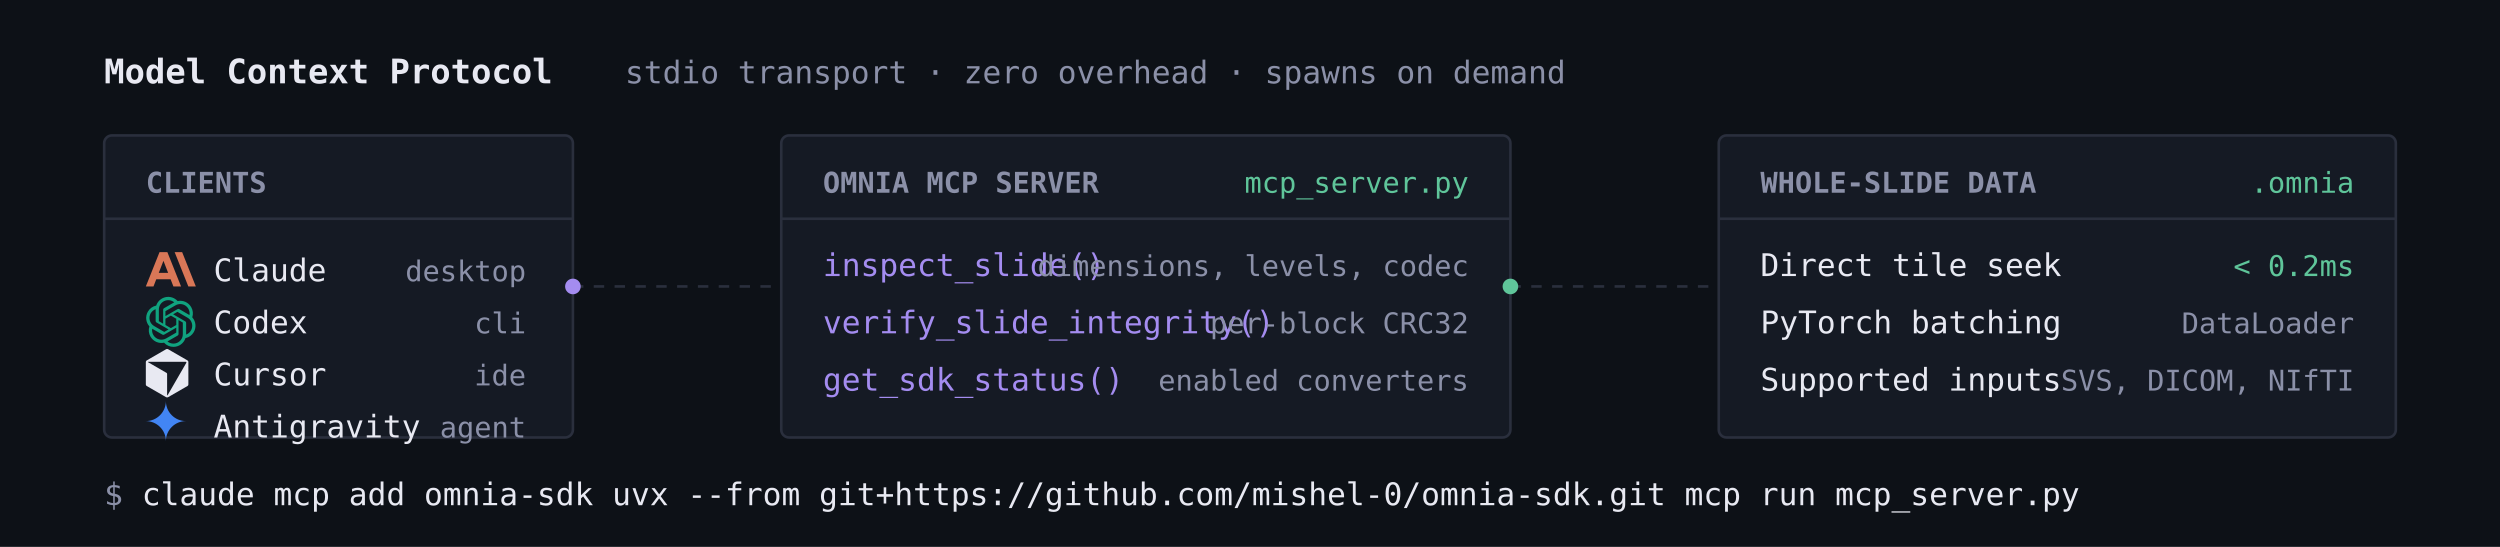
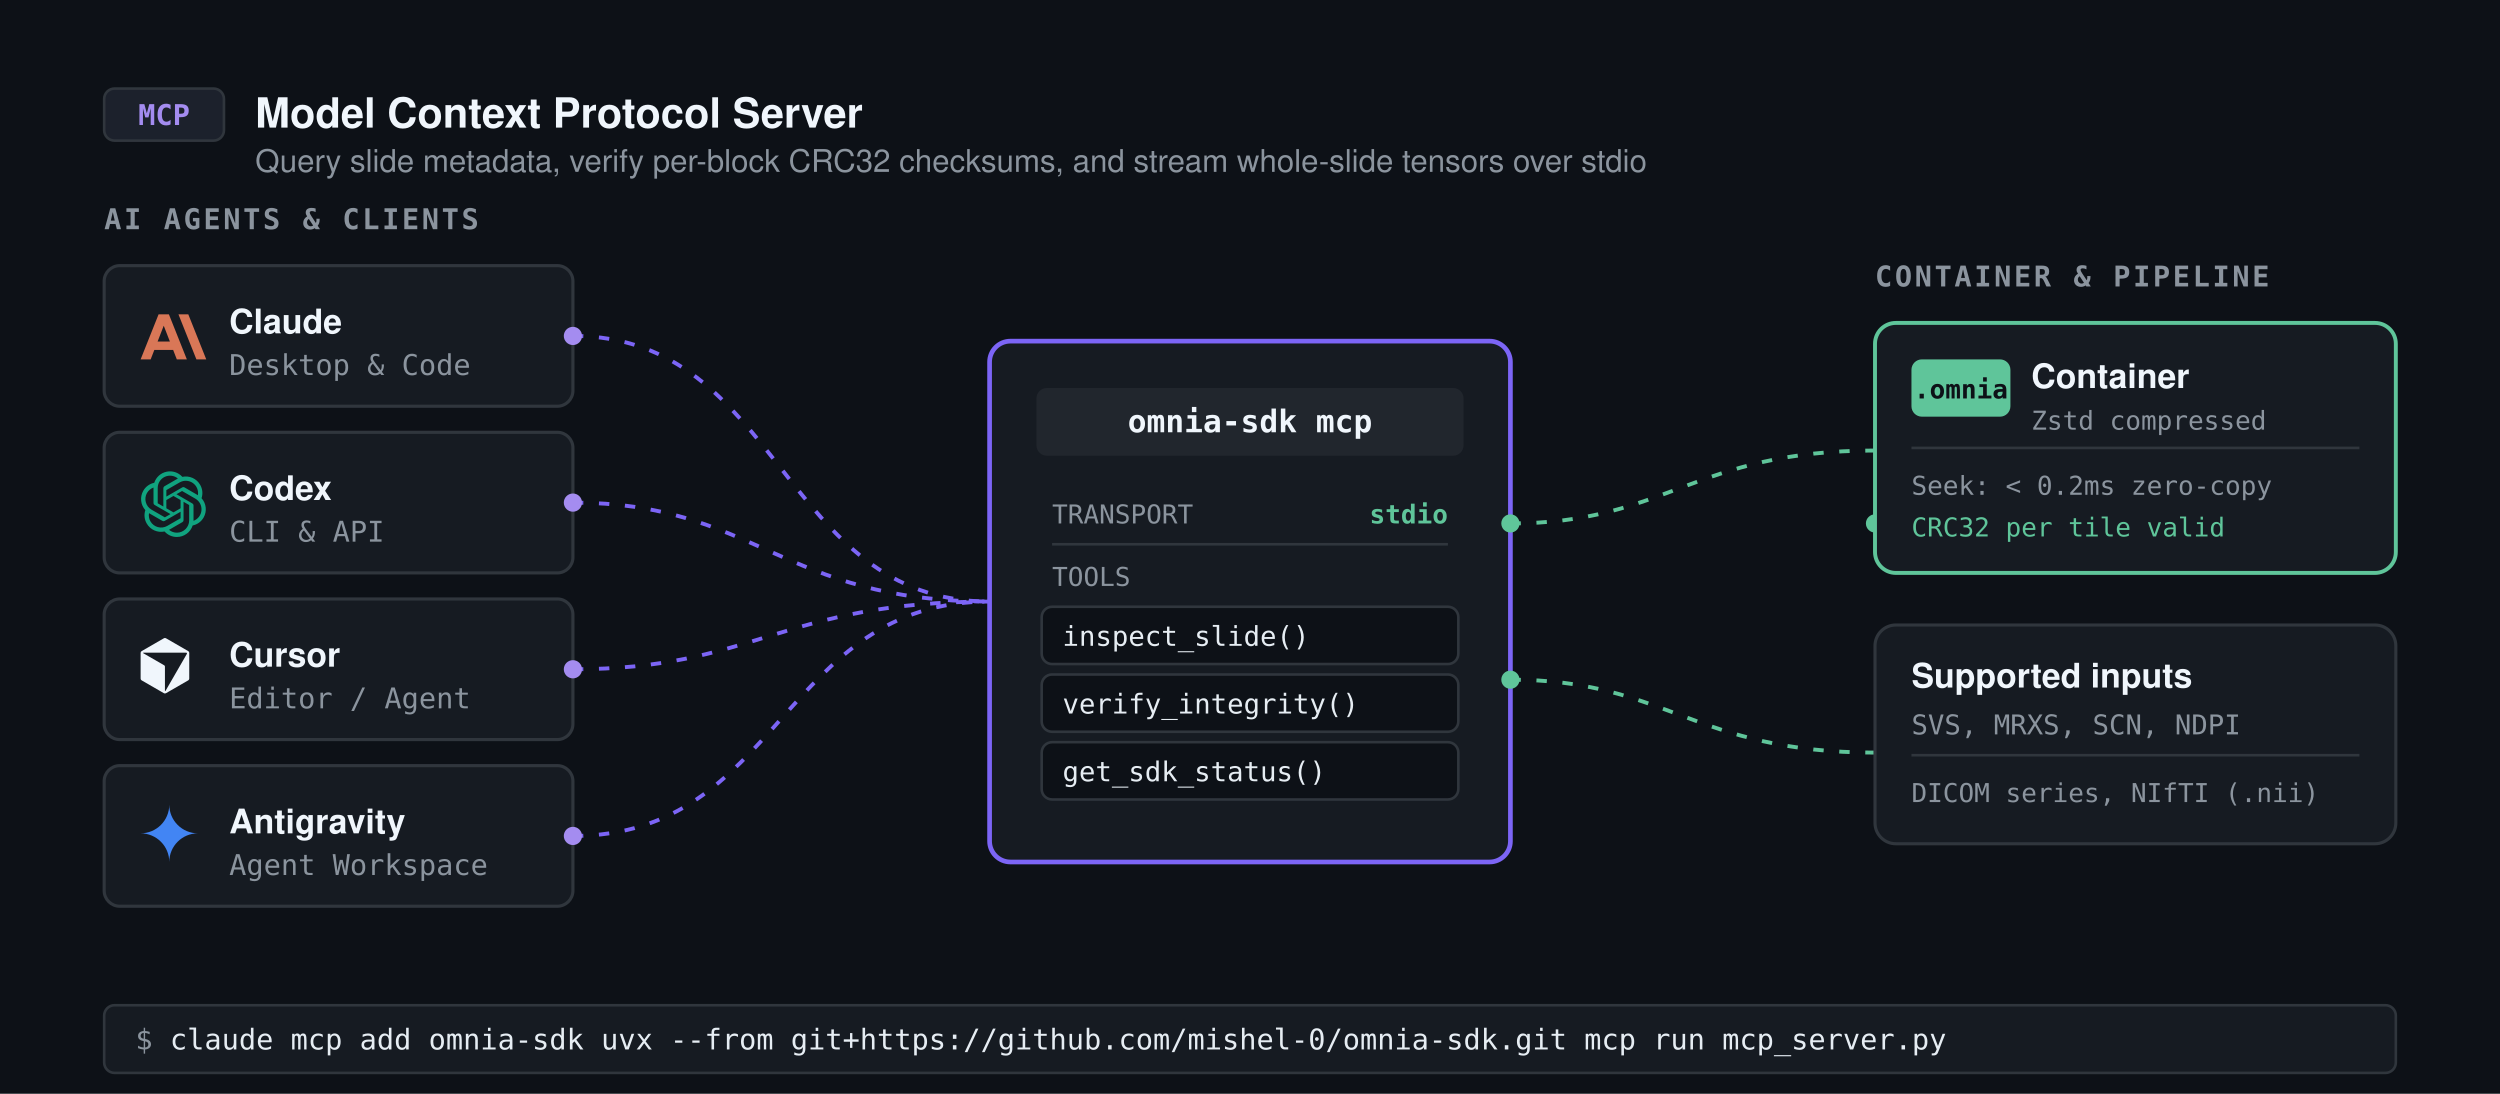
- <svg xmlns="http://www.w3.org/2000/svg" viewBox="0 0 960 210" width="960" height="210" role="img" aria-label="Omnia MCP stdio connection">
+ <svg xmlns="http://www.w3.org/2000/svg" viewBox="0 0 960 420" width="960" height="420" role="img" aria-label="Omnia Model Context Protocol (MCP) Architecture">
  <style>
- text { font-family: ui-monospace, SFMono-Regular, Menlo, Consolas, monospace; }
- @keyframes dash { 0% { stroke-dashoffset: 16; } 100% { stroke-dashoffset: 0; } }
- @keyframes dot {
+ text { font-family: -apple-system, BlinkMacSystemFont, 'Segoe UI', Helvetica, Arial, sans-serif; }
+ .mono { font-family: ui-monospace, SFMono-Regular, Menlo, Consolas, monospace; }
+ 
+ @keyframes flow-in {
+   0% { stroke-dashoffset: 40; }
+   100% { stroke-dashoffset: 0; }
+ }
+ 
+ @keyframes packet-left {
  0% { transform: translateX(0); opacity: 0; }
-   15% { opacity: 1; }
-   85% { opacity: 1; }
-   100% { transform: translateX(78px); opacity: 0; }
+   10% { opacity: 1; }
+   90% { opacity: 1; }
+   100% { transform: translateX(160px); opacity: 0; }
}
- .wire { stroke: #2a2f3d; stroke-width: 1; stroke-dasharray: 4 4; animation: dash 1s linear infinite; }
- .dot { animation: dot 2s linear infinite; fill: #a48cf0; }
- @media (prefers-reduced-motion: reduce) { * { animation: none !important; } }
+ 
+ @keyframes packet-right {
+   0% { transform: translateX(0); opacity: 0; }
+   10% { opacity: 1; }
+   90% { opacity: 1; }
+   100% { transform: translateX(140px); opacity: 0; }
+ }
+ 
+ @keyframes packet-return {
+   0% { transform: translateX(0); opacity: 0; }
+   10% { opacity: 1; }
+   90% { opacity: 1; }
+   100% { transform: translateX(-140px); opacity: 0; }
+ }
+ 
+ .wire-mcp {
+   stroke: #7c65f6;
+   stroke-width: 1.5;
+   stroke-dasharray: 4 6;
+   animation: flow-in 2s linear infinite;
+ }
+ 
+ .wire-out {
+   stroke: #5fc59a;
+   stroke-width: 1.5;
+   stroke-dasharray: 4 6;
+   animation: flow-in 2s linear infinite;
+ }
+ 
+ .p-left { animation: packet-left 2.5s cubic-bezier(0.4, 0, 0.2, 1) infinite; }
+ .p-right { animation: packet-right 2.5s cubic-bezier(0.4, 0, 0.2, 1) 0.6s infinite; }
+ .p-ret { animation: packet-return 2.5s cubic-bezier(0.4, 0, 0.2, 1) 1.2s infinite; }
+ 
+ @media (prefers-reduced-motion: reduce) {
+   * { animation: none !important; }
+ }
</style>
-   <rect width="960" height="210" fill="#0d1117" />
-   <text x="40" y="32" font-size="13" font-weight="700" fill="#e8e9f2">Model Context Protocol</text>
-   <text x="240" y="32" font-size="12" fill="#8b90a8">stdio transport · zero overhead · spawns on demand</text>
-   <rect x="40" y="52" width="180" height="116" rx="3" fill="#151a24" stroke="#2a2f3d" />
-   <text x="56" y="74" font-size="11" font-weight="700" fill="#8b90a8">CLIENTS</text>
-   <line x1="40" y1="84" x2="220" y2="84" stroke="#2a2f3d" />
-   <g transform="translate(56, 94)">
-     <g transform="scale(0.8)" fill="#d97757">
-       <path fill-rule="evenodd" d="M13.827 3.52h3.603L24 20h-3.603l-6.57-16.48zm-7.258 0h3.767L16.906 20h-3.674l-1.343-3.461H5.017l-1.344 3.46H0L6.57 3.522zm4.132 9.959L8.453 7.687 6.205 13.48H10.7z" />
+   <rect width="960" height="420" fill="#0d1117" />
+   <g transform="translate(40, 34)">
+     <rect x="0" y="0" width="46" height="20" rx="4" fill="#1c212c" stroke="#30363d" />
+     <text x="23" y="14" text-anchor="middle" class="mono" font-size="11" font-weight="700" fill="#a48cf0">MCP</text>
+     <text x="58" y="15" font-size="16" font-weight="700" fill="#f0f6fc">Model Context Protocol Server</text>
+     <text x="58" y="32" font-size="12" fill="#8b949e">Query slide metadata, verify per-block CRC32 checksums, and stream whole-slide tensors over stdio</text>
+   </g>
+   <g transform="translate(40, 88)">
+     <text x="0" y="0" font-size="11" font-weight="700" class="mono" fill="#8b949e" letter-spacing="1">AI AGENTS &amp; CLIENTS</text>
+     <g transform="translate(0, 14)">
+       <rect width="180" height="54" rx="6" fill="#161b22" stroke="#30363d" stroke-width="1.2" />
+       <g transform="translate(14, 15) scale(1.05)" fill="#d97757">
+         <path fill-rule="evenodd" d="M13.827 3.52h3.603L24 20h-3.603l-6.57-16.48zm-7.258 0h3.767L16.906 20h-3.674l-1.343-3.461H5.017l-1.344 3.46H0L6.57 3.522zm4.132 9.959L8.453 7.687 6.205 13.48H10.7z" />
+       </g>
+       <text x="48" y="26" font-size="13" font-weight="600" fill="#f0f6fc">Claude</text>
+       <text x="48" y="42" font-size="11" class="mono" fill="#8b949e">Desktop &amp; Code</text>
    </g>
-     <text x="26" y="14" font-size="12" fill="#e8e9f2">Claude</text>
-     <text x="146" y="14" text-anchor="end" font-size="11" fill="#8b90a8">desktop</text>
+     <g transform="translate(0, 78)">
+       <rect width="180" height="54" rx="6" fill="#161b22" stroke="#30363d" stroke-width="1.2" />
+       <g transform="translate(14, 15) scale(1.05)" fill="#10a37f">
+         <path d="M22.282 9.821a5.985 5.985 0 0 0-.516-4.911 6.046 6.046 0 0 0-6.51-2.9A6.065 6.065 0 0 0 4.981 4.182a5.985 5.985 0 0 0-3.998 2.9 6.046 6.046 0 0 0 .743 7.097 5.98 5.98 0 0 0 .511 4.911 6.051 6.051 0 0 0 6.515 2.9A5.985 5.985 0 0 0 13.26 24a6.056 6.056 0 0 0 5.772-4.206 5.989 5.989 0 0 0 3.998-2.9 6.056 6.056 0 0 0-.748-7.073zm-9.022 12.608a4.476 4.476 0 0 1-2.876-1.041l.142-.08 4.778-2.758a.795.795 0 0 0 .393-.681v-6.737l2.02 1.169a.071.071 0 0 1 .038.052v5.583a4.504 4.504 0 0 1-4.495 4.494zm-9.661-4.125a4.471 4.471 0 0 1-.535-3.014l.142.085 4.783 2.758a.771.771 0 0 0 .781 0l5.843-3.369v2.332a.08.08 0 0 1-.033.061L9.74 19.95a4.499 4.499 0 0 1-6.141-1.646zM2.341 7.896a4.485 4.485 0 0 1 2.365-1.973V11.6a.766.766 0 0 0 .388.676l5.814 3.354-2.02 1.169a.076.076 0 0 1-.071 0l-4.83-2.787A4.504 4.504 0 0 1 2.341 7.872zm16.596 3.856L13.104 8.364 15.119 7.2a.076.076 0 0 1 .071 0l4.83 2.791a4.494 4.494 0 0 1-.676 8.104v-5.677a.79.79 0 0 0-.407-.667zm2.011-3.023l-.142-.085-4.774-2.782a.776.776 0 0 0-.785 0L9.409 9.23V6.897a.066.066 0 0 1 .028-.061l4.83-2.787a4.499 4.499 0 0 1 6.68 4.66zM8.306 12.863l-2.02-1.164a.08.08 0 0 1-.038-.057V6.074a4.499 4.499 0 0 1 7.376-3.454l-.142.081L8.704 5.459a.795.795 0 0 0-.393.681zm1.098-2.365l2.602-1.5 2.607 1.5v2.999l-2.597 1.5-2.607-1.5Z" />
+       </g>
+       <text x="48" y="26" font-size="13" font-weight="600" fill="#f0f6fc">Codex</text>
+       <text x="48" y="42" font-size="11" class="mono" fill="#8b949e">CLI &amp; API</text>
+     </g>
+     <g transform="translate(0, 142)">
+       <rect width="180" height="54" rx="6" fill="#161b22" stroke="#30363d" stroke-width="1.2" />
+       <g transform="translate(14, 15) scale(0.04)" fill="#f0f6fc">
+         <path d="M457.43 125.94 244.42 2.96a22.13 22.13 0 0 0-22.12 0L9.3 125.94C3.55 129.26 0 135.4 0 142.05v247.99c0 6.65 3.55 12.79 9.3 16.11l213.01 122.98a22.13 22.13 0 0 0 22.12 0l213.01-122.98c5.75-3.32 9.3-9.46 9.3-16.11V142.05c0-6.65-3.55-12.79-9.3-16.11zm-13.38 26.05L238.42 508.15c-1.39 2.4-5.06 1.42-5.06-1.36V273.58c0-4.66-2.49-8.97-6.53-11.31L24.87 145.67c-2.4-1.39-1.42-5.06 1.36-5.06h411.26c5.84 0 9.49 6.33 6.57 11.39h-.01Z" />
+       </g>
+       <text x="48" y="26" font-size="13" font-weight="600" fill="#f0f6fc">Cursor</text>
+       <text x="48" y="42" font-size="11" class="mono" fill="#8b949e">Editor / Agent</text>
+     </g>
+     <g transform="translate(0, 206)">
+       <rect width="180" height="54" rx="6" fill="#161b22" stroke="#30363d" stroke-width="1.2" />
+       <g transform="translate(14, 15)" fill="#4285f4">
+         <path d="M11 0C11 6.075 6.075 11 0 11c6.075 0 11 4.925 11 11 0-6.075 4.925-11 11-11-6.075 0-11-4.925-11-11z" />
+       </g>
+       <text x="48" y="26" font-size="13" font-weight="600" fill="#f0f6fc">Antigravity</text>
+       <text x="48" y="42" font-size="11" class="mono" fill="#8b949e">Agent Workspace</text>
+     </g>
  </g>
-   <g transform="translate(56, 114)">
-     <g transform="scale(0.8)" fill="#10a37f">
-       <path d="M22.282 9.821a5.985 5.985 0 0 0-.516-4.911 6.046 6.046 0 0 0-6.51-2.9A6.065 6.065 0 0 0 4.981 4.182a5.985 5.985 0 0 0-3.998 2.9 6.046 6.046 0 0 0 .743 7.097 5.98 5.98 0 0 0 .511 4.911 6.051 6.051 0 0 0 6.515 2.9A5.985 5.985 0 0 0 13.26 24a6.056 6.056 0 0 0 5.772-4.206 5.989 5.989 0 0 0 3.998-2.9 6.056 6.056 0 0 0-.748-7.073zm-9.022 12.608a4.476 4.476 0 0 1-2.876-1.041l.142-.08 4.778-2.758a.795.795 0 0 0 .393-.681v-6.737l2.02 1.169a.071.071 0 0 1 .038.052v5.583a4.504 4.504 0 0 1-4.495 4.494zm-9.661-4.125a4.471 4.471 0 0 1-.535-3.014l.142.085 4.783 2.758a.771.771 0 0 0 .781 0l5.843-3.369v2.332a.08.08 0 0 1-.033.061L9.74 19.95a4.499 4.499 0 0 1-6.141-1.646zM2.341 7.896a4.485 4.485 0 0 1 2.365-1.973V11.6a.766.766 0 0 0 .388.676l5.814 3.354-2.02 1.169a.076.076 0 0 1-.071 0l-4.83-2.787A4.504 4.504 0 0 1 2.341 7.872zm16.596 3.856L13.104 8.364 15.119 7.2a.076.076 0 0 1 .071 0l4.83 2.791a4.494 4.494 0 0 1-.676 8.104v-5.677a.79.79 0 0 0-.407-.667zm2.011-3.023l-.142-.085-4.774-2.782a.776.776 0 0 0-.785 0L9.409 9.23V6.897a.066.066 0 0 1 .028-.061l4.83-2.787a4.499 4.499 0 0 1 6.68 4.66zM8.306 12.863l-2.02-1.164a.08.08 0 0 1-.038-.057V6.074a4.499 4.499 0 0 1 7.376-3.454l-.142.081L8.704 5.459a.795.795 0 0 0-.393.681zm1.098-2.365l2.602-1.5 2.607 1.5v2.999l-2.597 1.5-2.607-1.5Z" />
+   <g fill="none">
+     <path d="M 220 129 C 300 129, 300 231, 380 231" class="wire-mcp" />
+     <path d="M 220 193 C 290 193, 300 231, 380 231" class="wire-mcp" />
+     <path d="M 220 257 C 290 257, 300 231, 380 231" class="wire-mcp" />
+     <path d="M 220 321 C 300 321, 300 231, 380 231" class="wire-mcp" />
+   </g>
+   <g fill="#a48cf0">
+     <circle cx="220" cy="129" r="3.5" class="p-left" />
+     <circle cx="220" cy="193" r="3.5" class="p-left" style="animation-delay: 0.4s" />
+     <circle cx="220" cy="257" r="3.5" class="p-left" style="animation-delay: 0.8s" />
+     <circle cx="220" cy="321" r="3.5" class="p-left" style="animation-delay: 1.2s" />
+   </g>
+   <g transform="translate(380, 131)">
+     <rect width="200" height="200" rx="8" fill="#161b22" stroke="#7c65f6" stroke-width="1.8" />
+     <rect x="18" y="18" width="164" height="26" rx="4" fill="#21262d" />
+     <text x="100" y="35" text-anchor="middle" class="mono" font-size="12" font-weight="700" fill="#f0f6fc">omnia-sdk mcp</text>
+     <g transform="translate(24, 58)">
+       <text x="0" y="12" class="mono" font-size="10" fill="#8b949e">TRANSPORT</text>
+       <text x="152" y="12" text-anchor="end" class="mono" font-size="10" font-weight="700" fill="#5fc59a">stdio</text>
+       <line x1="0" y1="20" x2="152" y2="20" stroke="#30363d" />
    </g>
-     <text x="26" y="14" font-size="12" fill="#e8e9f2">Codex</text>
-     <text x="146" y="14" text-anchor="end" font-size="11" fill="#8b90a8">cli</text>
+     <g transform="translate(20, 94)">
+       <text x="4" y="0" class="mono" font-size="10" fill="#8b949e">TOOLS</text>
+       <g transform="translate(0, 8)">
+         <rect width="160" height="22" rx="4" fill="#0d1117" stroke="#30363d" />
+         <text x="8" y="15" class="mono" font-size="10.5" fill="#e6edf3">inspect_slide()</text>
+       </g>
+       <g transform="translate(0, 34)">
+         <rect width="160" height="22" rx="4" fill="#0d1117" stroke="#30363d" />
+         <text x="8" y="15" class="mono" font-size="10.5" fill="#e6edf3">verify_integrity()</text>
+       </g>
+       <g transform="translate(0, 60)">
+         <rect width="160" height="22" rx="4" fill="#0d1117" stroke="#30363d" />
+         <text x="8" y="15" class="mono" font-size="10.5" fill="#e6edf3">get_sdk_status()</text>
+       </g>
+     </g>
  </g>
-   <g transform="translate(56, 134)">
-     <g transform="scale(0.035)" fill="#e8e9f2">
-       <path d="M457.43 125.94 244.42 2.96a22.13 22.13 0 0 0-22.12 0L9.3 125.94C3.55 129.26 0 135.4 0 142.05v247.99c0 6.65 3.55 12.79 9.3 16.11l213.01 122.98a22.13 22.13 0 0 0 22.12 0l213.01-122.98c5.75-3.32 9.3-9.46 9.3-16.11V142.05c0-6.65-3.55-12.79-9.3-16.11zm-13.38 26.05L238.42 508.15c-1.39 2.4-5.06 1.42-5.06-1.36V273.58c0-4.66-2.49-8.97-6.53-11.31L24.87 145.67c-2.4-1.39-1.42-5.06 1.36-5.06h411.26c5.84 0 9.49 6.33 6.57 11.39h-.01Z" />
+   <g fill="none">
+     <path d="M 580 201 C 640 201, 650 173, 720 173" class="wire-out" />
+     <path d="M 580 261 C 640 261, 650 289, 720 289" class="wire-out" />
+   </g>
+   <g fill="#5fc59a">
+     <circle cx="580" cy="201" r="3.5" class="p-right" />
+     <circle cx="580" cy="261" r="3.5" class="p-right" style="animation-delay: 0.5s" />
+     <circle cx="720" cy="201" r="3.5" class="p-ret" />
+   </g>
+   <g transform="translate(720, 110)">
+     <text x="0" y="0" font-size="11" font-weight="700" class="mono" fill="#8b949e" letter-spacing="1">CONTAINER &amp; PIPELINE</text>
+     <g transform="translate(0, 14)">
+       <rect width="200" height="96" rx="8" fill="#161b22" stroke="#5fc59a" stroke-width="1.5" />
+       <rect x="14" y="14" width="38" height="22" rx="4" fill="#5fc59a" />
+       <text x="33" y="29" text-anchor="middle" class="mono" font-size="10" font-weight="800" fill="#0d1117">.omnia</text>
+       <text x="60" y="25" font-size="13" font-weight="700" fill="#f0f6fc">Container</text>
+       <text x="60" y="41" font-size="10" class="mono" fill="#8b949e">Zstd compressed</text>
+       <line x1="14" y1="48" x2="186" y2="48" stroke="#30363d" />
+       <text x="14" y="66" class="mono" font-size="10" fill="#8b949e">Seek: &lt; 0.2ms zero-copy</text>
+       <text x="14" y="82" class="mono" font-size="10" fill="#5fc59a">CRC32 per tile valid</text>
    </g>
-     <text x="26" y="14" font-size="12" fill="#e8e9f2">Cursor</text>
-     <text x="146" y="14" text-anchor="end" font-size="11" fill="#8b90a8">ide</text>
+     <g transform="translate(0, 130)">
+       <rect width="200" height="84" rx="8" fill="#161b22" stroke="#30363d" stroke-width="1.2" />
+       <text x="14" y="24" font-size="13" font-weight="700" fill="#f0f6fc">Supported inputs</text>
+       <text x="14" y="42" class="mono" font-size="10.5" fill="#8b949e">SVS, MRXS, SCN, NDPI</text>
+       <line x1="14" y1="50" x2="186" y2="50" stroke="#30363d" />
+       <text x="14" y="68" class="mono" font-size="10" fill="#8b949e">DICOM series, NIfTI (.nii)</text>
+     </g>
  </g>
-   <g transform="translate(56, 154)">
-     <g transform="scale(0.7)" fill="#4285f4">
-       <path d="M11 0C11 6.075 6.075 11 0 11c6.075 0 11 4.925 11 11 0-6.075 4.925-11 11-11-6.075 0-11-4.925-11-11z" />
-     </g>
-     <text x="26" y="14" font-size="12" fill="#e8e9f2">Antigravity</text>
-     <text x="146" y="14" text-anchor="end" font-size="11" fill="#8b90a8">agent</text>
+   <g transform="translate(40, 386)">
+     <rect width="880" height="26" rx="4" fill="#161b22" stroke="#30363d" />
+     <text x="12" y="17" class="mono" font-size="11" fill="#8b949e">$ <tspan fill="#e6edf3">claude mcp add omnia-sdk uvx --from git+https://github.com/mishel-0/omnia-sdk.git mcp run mcp_server.py</tspan>
+     </text>
  </g>
-   <line x1="220" y1="110" x2="300" y2="110" class="wire" />
-   <circle cx="220" cy="110" r="3" class="dot" />
-   <rect x="300" y="52" width="280" height="116" rx="3" fill="#151a24" stroke="#2a2f3d" />
-   <text x="316" y="74" font-size="11" font-weight="700" fill="#8b90a8">OMNIA MCP SERVER</text>
-   <text x="564" y="74" text-anchor="end" font-size="11" fill="#5fc59a">mcp_server.py</text>
-   <line x1="300" y1="84" x2="580" y2="84" stroke="#2a2f3d" />
-   <text x="316" y="106" font-size="12" fill="#a48cf0">inspect_slide()</text>
-   <text x="564" y="106" text-anchor="end" font-size="11" fill="#8b90a8">dimensions, levels, codec</text>
-   <text x="316" y="128" font-size="12" fill="#a48cf0">verify_slide_integrity()</text>
-   <text x="564" y="128" text-anchor="end" font-size="11" fill="#8b90a8">per-block CRC32</text>
-   <text x="316" y="150" font-size="12" fill="#a48cf0">get_sdk_status()</text>
-   <text x="564" y="150" text-anchor="end" font-size="11" fill="#8b90a8">enabled converters</text>
-   <line x1="580" y1="110" x2="660" y2="110" class="wire" />
-   <circle cx="580" cy="110" r="3" class="dot" style="animation-delay: 1s; fill: #5fc59a;" />
-   <rect x="660" y="52" width="260" height="116" rx="3" fill="#151a24" stroke="#2a2f3d" />
-   <text x="676" y="74" font-size="11" font-weight="700" fill="#8b90a8">WHOLE-SLIDE DATA</text>
-   <text x="904" y="74" text-anchor="end" font-size="11" fill="#5fc59a">.omnia</text>
-   <line x1="660" y1="84" x2="920" y2="84" stroke="#2a2f3d" />
-   <text x="676" y="106" font-size="12" fill="#e8e9f2">Direct tile seek</text>
-   <text x="904" y="106" text-anchor="end" font-size="11" fill="#5fc59a">&lt; 0.2ms</text>
-   <text x="676" y="128" font-size="12" fill="#e8e9f2">PyTorch batching</text>
-   <text x="904" y="128" text-anchor="end" font-size="11" fill="#8b90a8">DataLoader</text>
-   <text x="676" y="150" font-size="12" fill="#e8e9f2">Supported inputs</text>
-   <text x="904" y="150" text-anchor="end" font-size="11" fill="#8b90a8">SVS, DICOM, NIfTI</text>
-   <text x="40" y="194" font-size="12" fill="#8b90a8">$ <tspan fill="#e8e9f2">claude mcp add omnia-sdk uvx --from git+https://github.com/mishel-0/omnia-sdk.git mcp run mcp_server.py</tspan>
-   </text>
</svg>
